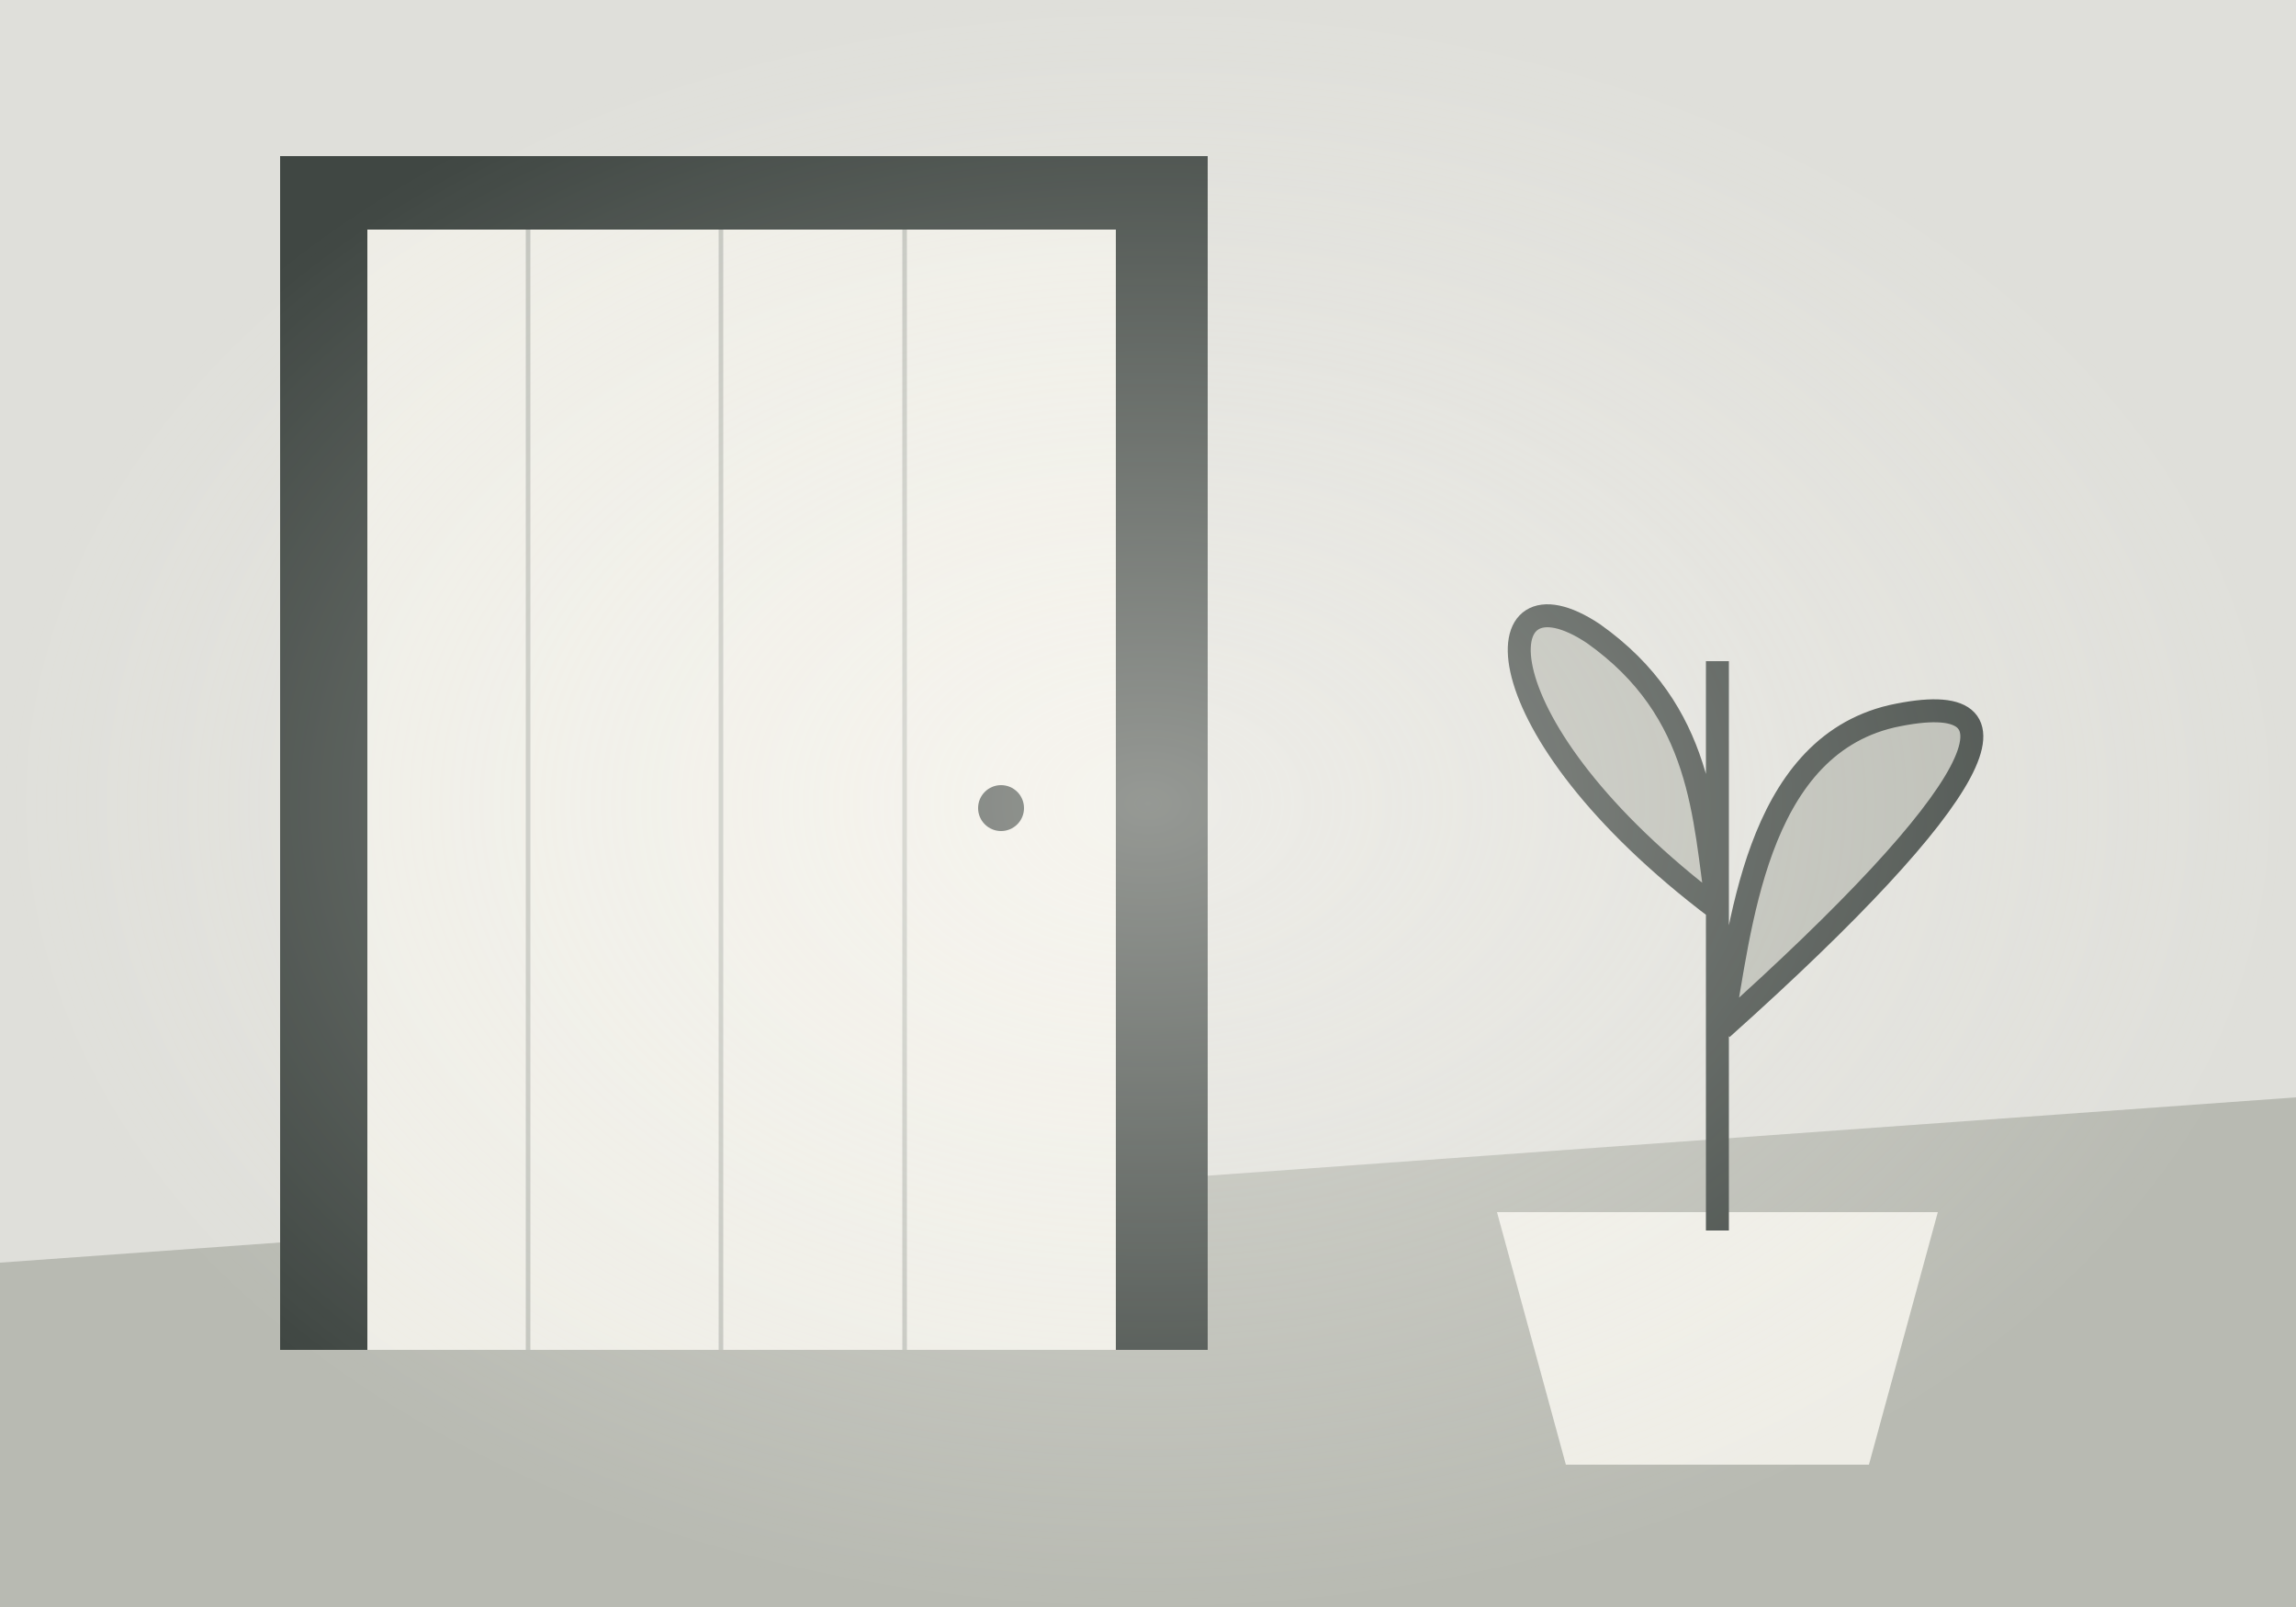
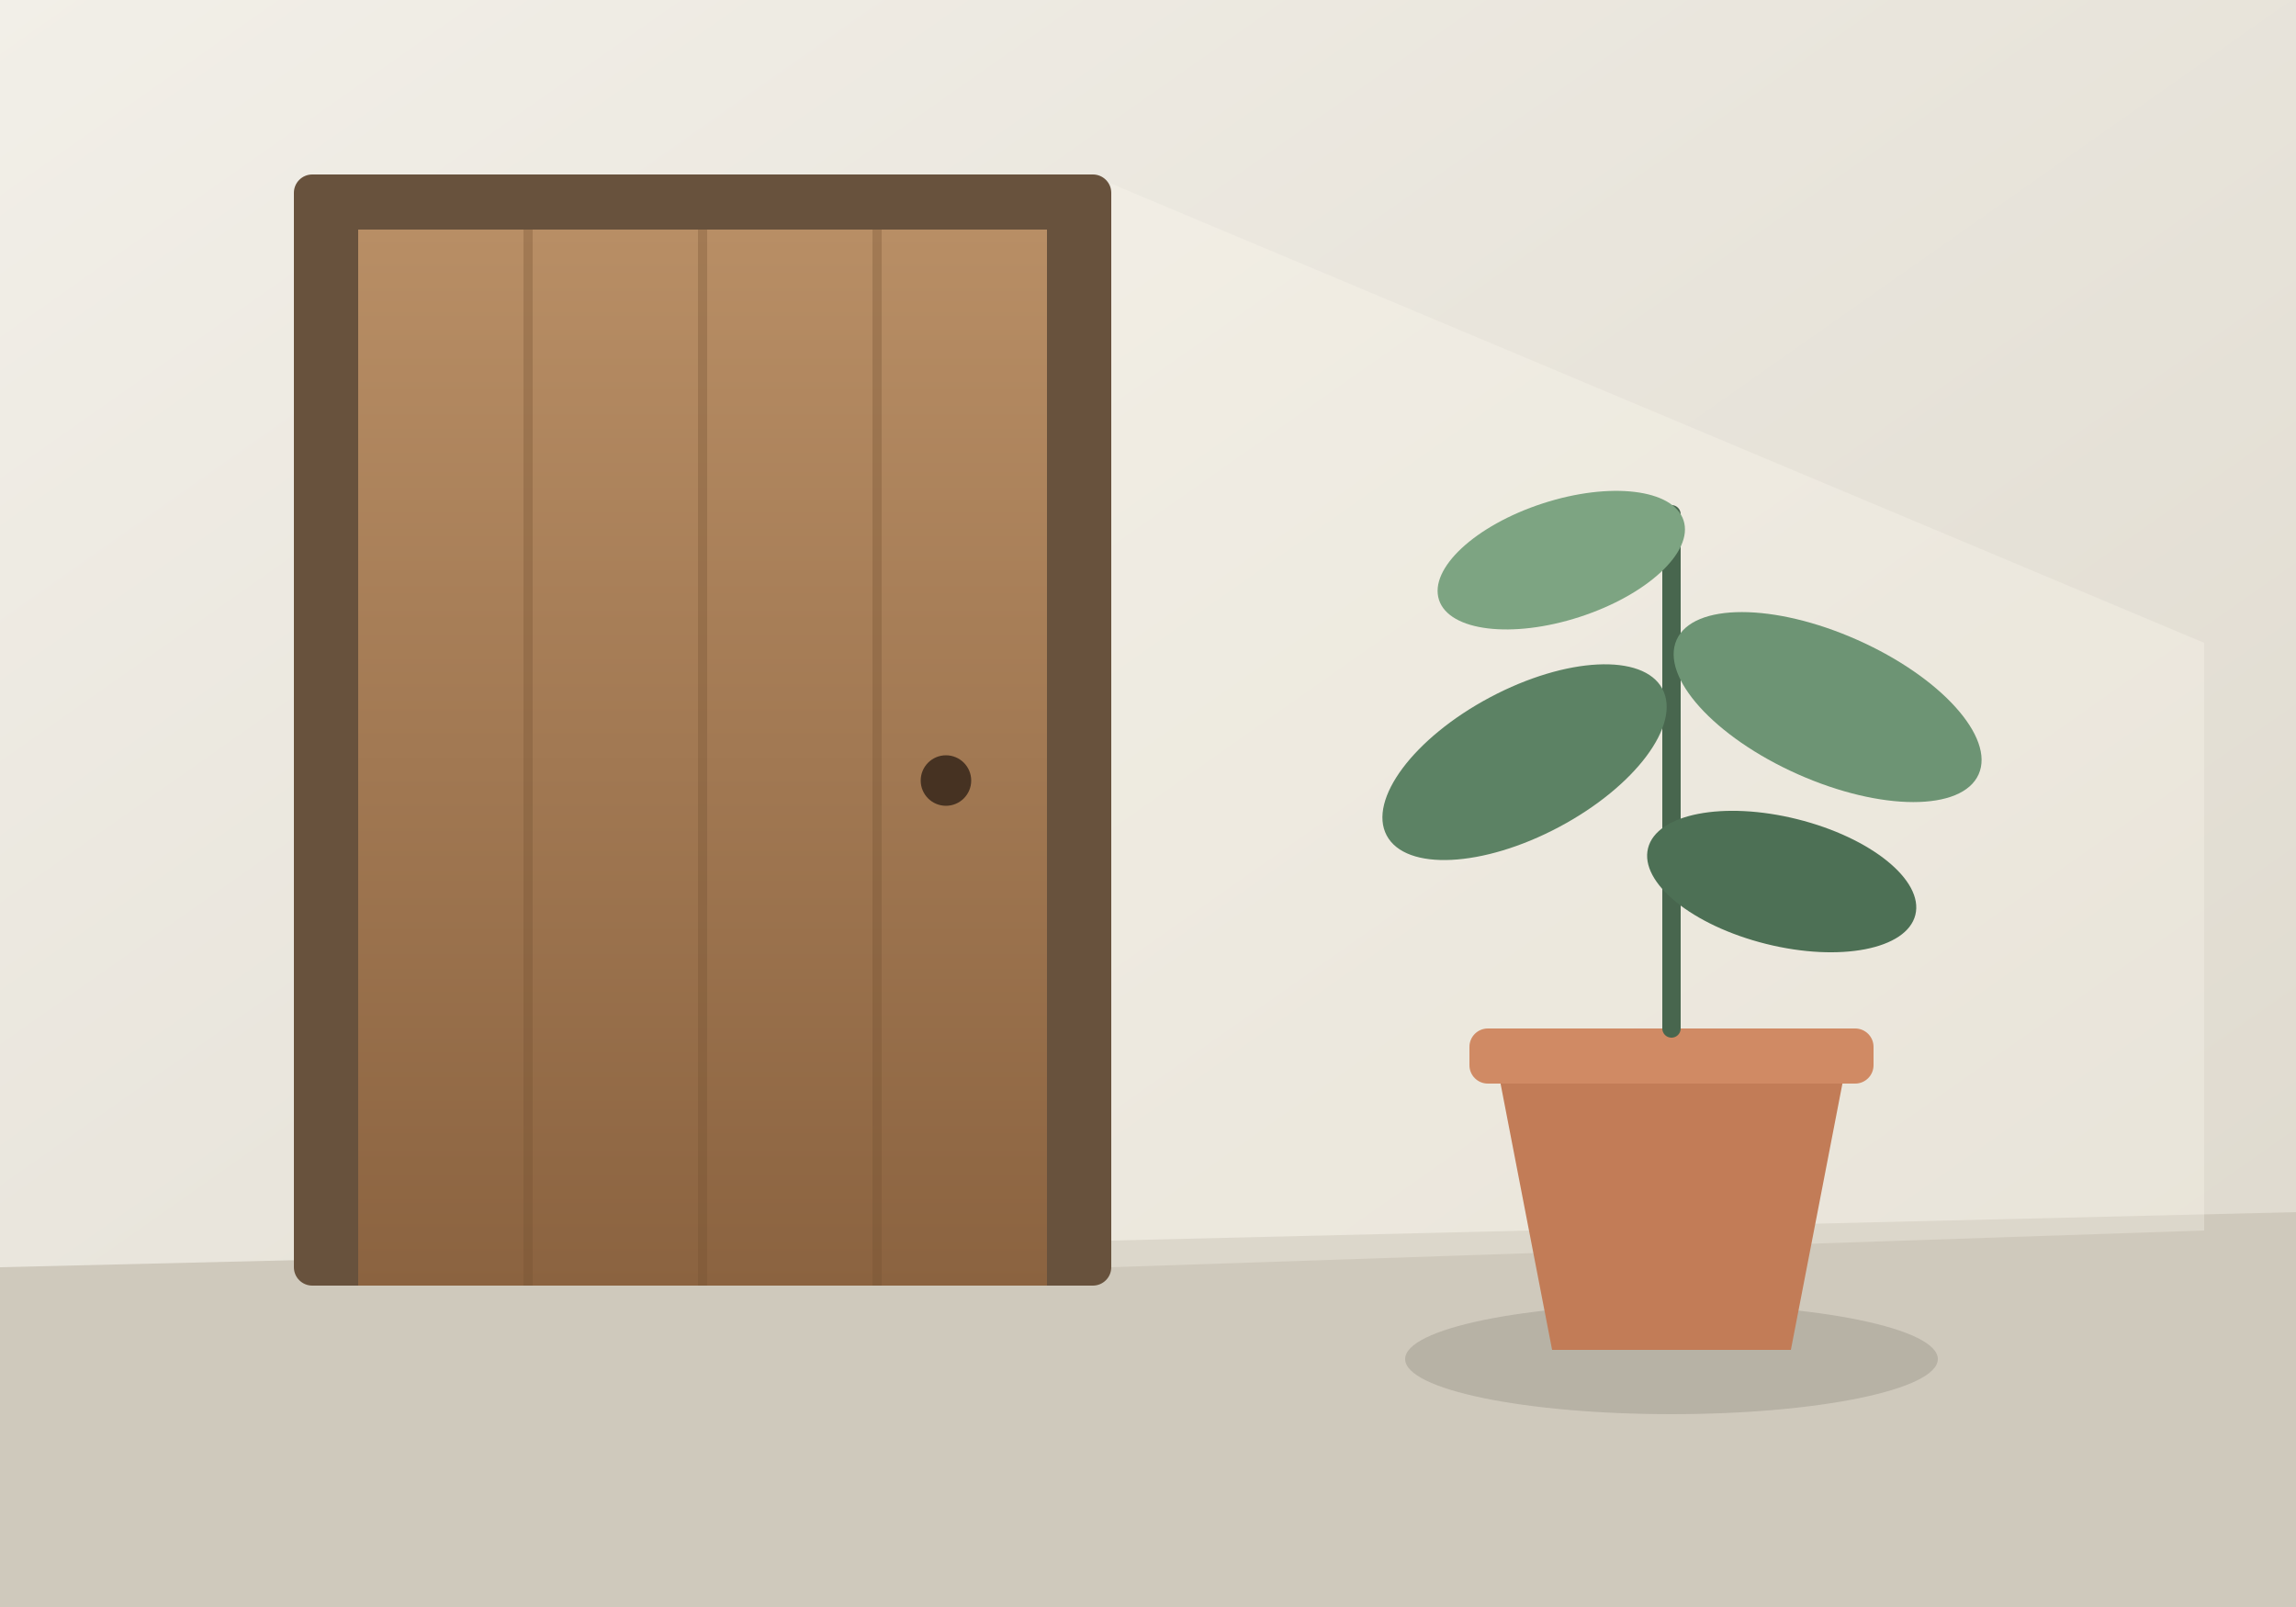
- <svg xmlns="http://www.w3.org/2000/svg" width="500" height="350" viewBox="0 0 500 350">
+ <svg xmlns="http://www.w3.org/2000/svg" width="500" height="350" viewBox="0 0 500 350" fill="none">
  <defs>
-     <linearGradient id="glass" x1="0" x2="1">
-       <stop stop-color="#eeede6" stop-opacity=".5" />
-       <stop offset=".5" stop-color="#eeede6" />
-       <stop offset="1" stop-color="#404743" stop-opacity=".8" />
+     <linearGradient id="plaster" x1="0" y1="0" x2="1" y2="1">
+       <stop offset="0%" stop-color="#f2efe8" />
+       <stop offset="100%" stop-color="#ddd8cc" />
    </linearGradient>
-     <radialGradient id="light">
-       <stop stop-color="#fffdf8" stop-opacity=".45" />
-       <stop offset="1" stop-color="#fffdf8" stop-opacity="0" />
-     </radialGradient>
+     <linearGradient id="woodDoor" x1="0" y1="0" x2="0" y2="1">
+       <stop offset="0%" stop-color="#b88e65" />
+       <stop offset="100%" stop-color="#8b6340" />
+     </linearGradient>
  </defs>
-   <rect width="500" height="350" fill="#dfdfda" />
-   <rect width="500" height="350" fill="#dfdfda" />
-   <path d="M0 275 500 239v111H0z" fill="#b8bab2" />
-   <rect x="61" y="34" width="202" height="260" fill="#404743" />
-   <rect x="80" y="50" width="163" height="244" fill="#eeede6" />
-   <path d="M115 50v244m42-244v244m40-244v244" stroke="#404743" opacity=".25" />
-   <circle cx="218" cy="176" r="5" fill="#404743" />
-   <path d="m326 264 15 55h66l15-55z" fill="#eeede6" />
-   <path d="M374 268V144m0 54c-53-40-51-76-27-60 24 17 24 40 27 60m1 26c57-51 69-75 37-68-30 7-33 47-37 68" stroke="#404743" stroke-width="5" fill="#b8bab2" />
-   <rect width="500" height="350" fill="url(#light)" />
+   <rect width="500" height="350" fill="url(#plaster)" />
+   <polygon points="0,276 500,264 500,350 0,350" fill="#cfc9bc" />
+   <rect x="64" y="38" width="178" height="242" rx="4" fill="#68523d" />
+   <rect x="78" y="50" width="150" height="230" fill="url(#woodDoor)" />
+   <path d="M115 50v230M153 50v230M191 50v230" stroke="#724f31" stroke-opacity="0.32" stroke-width="2" />
+   <circle cx="206" cy="170" r="5.5" fill="#463222" />
+   <polygon points="242,40 480,140 480,268 242,276" fill="#fffaf0" opacity="0.28" />
+   <ellipse cx="364" cy="296" rx="58" ry="12" fill="#4a463d" opacity="0.18" />
+   <polygon points="326,232 402,232 390,294 338,294" fill="#c27c57" />
+   <rect x="320" y="224" width="88" height="12" rx="4" fill="#d08a64" />
+   <path d="M364 224V112" stroke="#48664e" stroke-width="4" stroke-linecap="round" />
+   <ellipse cx="332" cy="166" rx="34" ry="16" transform="rotate(-28 332 166)" fill="#5c8264" />
+   <ellipse cx="398" cy="154" rx="36" ry="16" transform="rotate(24 398 154)" fill="#6d9474" />
+   <ellipse cx="340" cy="122" rx="28" ry="13" transform="rotate(-18 340 122)" fill="#7da482" />
+   <ellipse cx="388" cy="192" rx="30" ry="14" transform="rotate(14 388 192)" fill="#4d7055" />
</svg>
